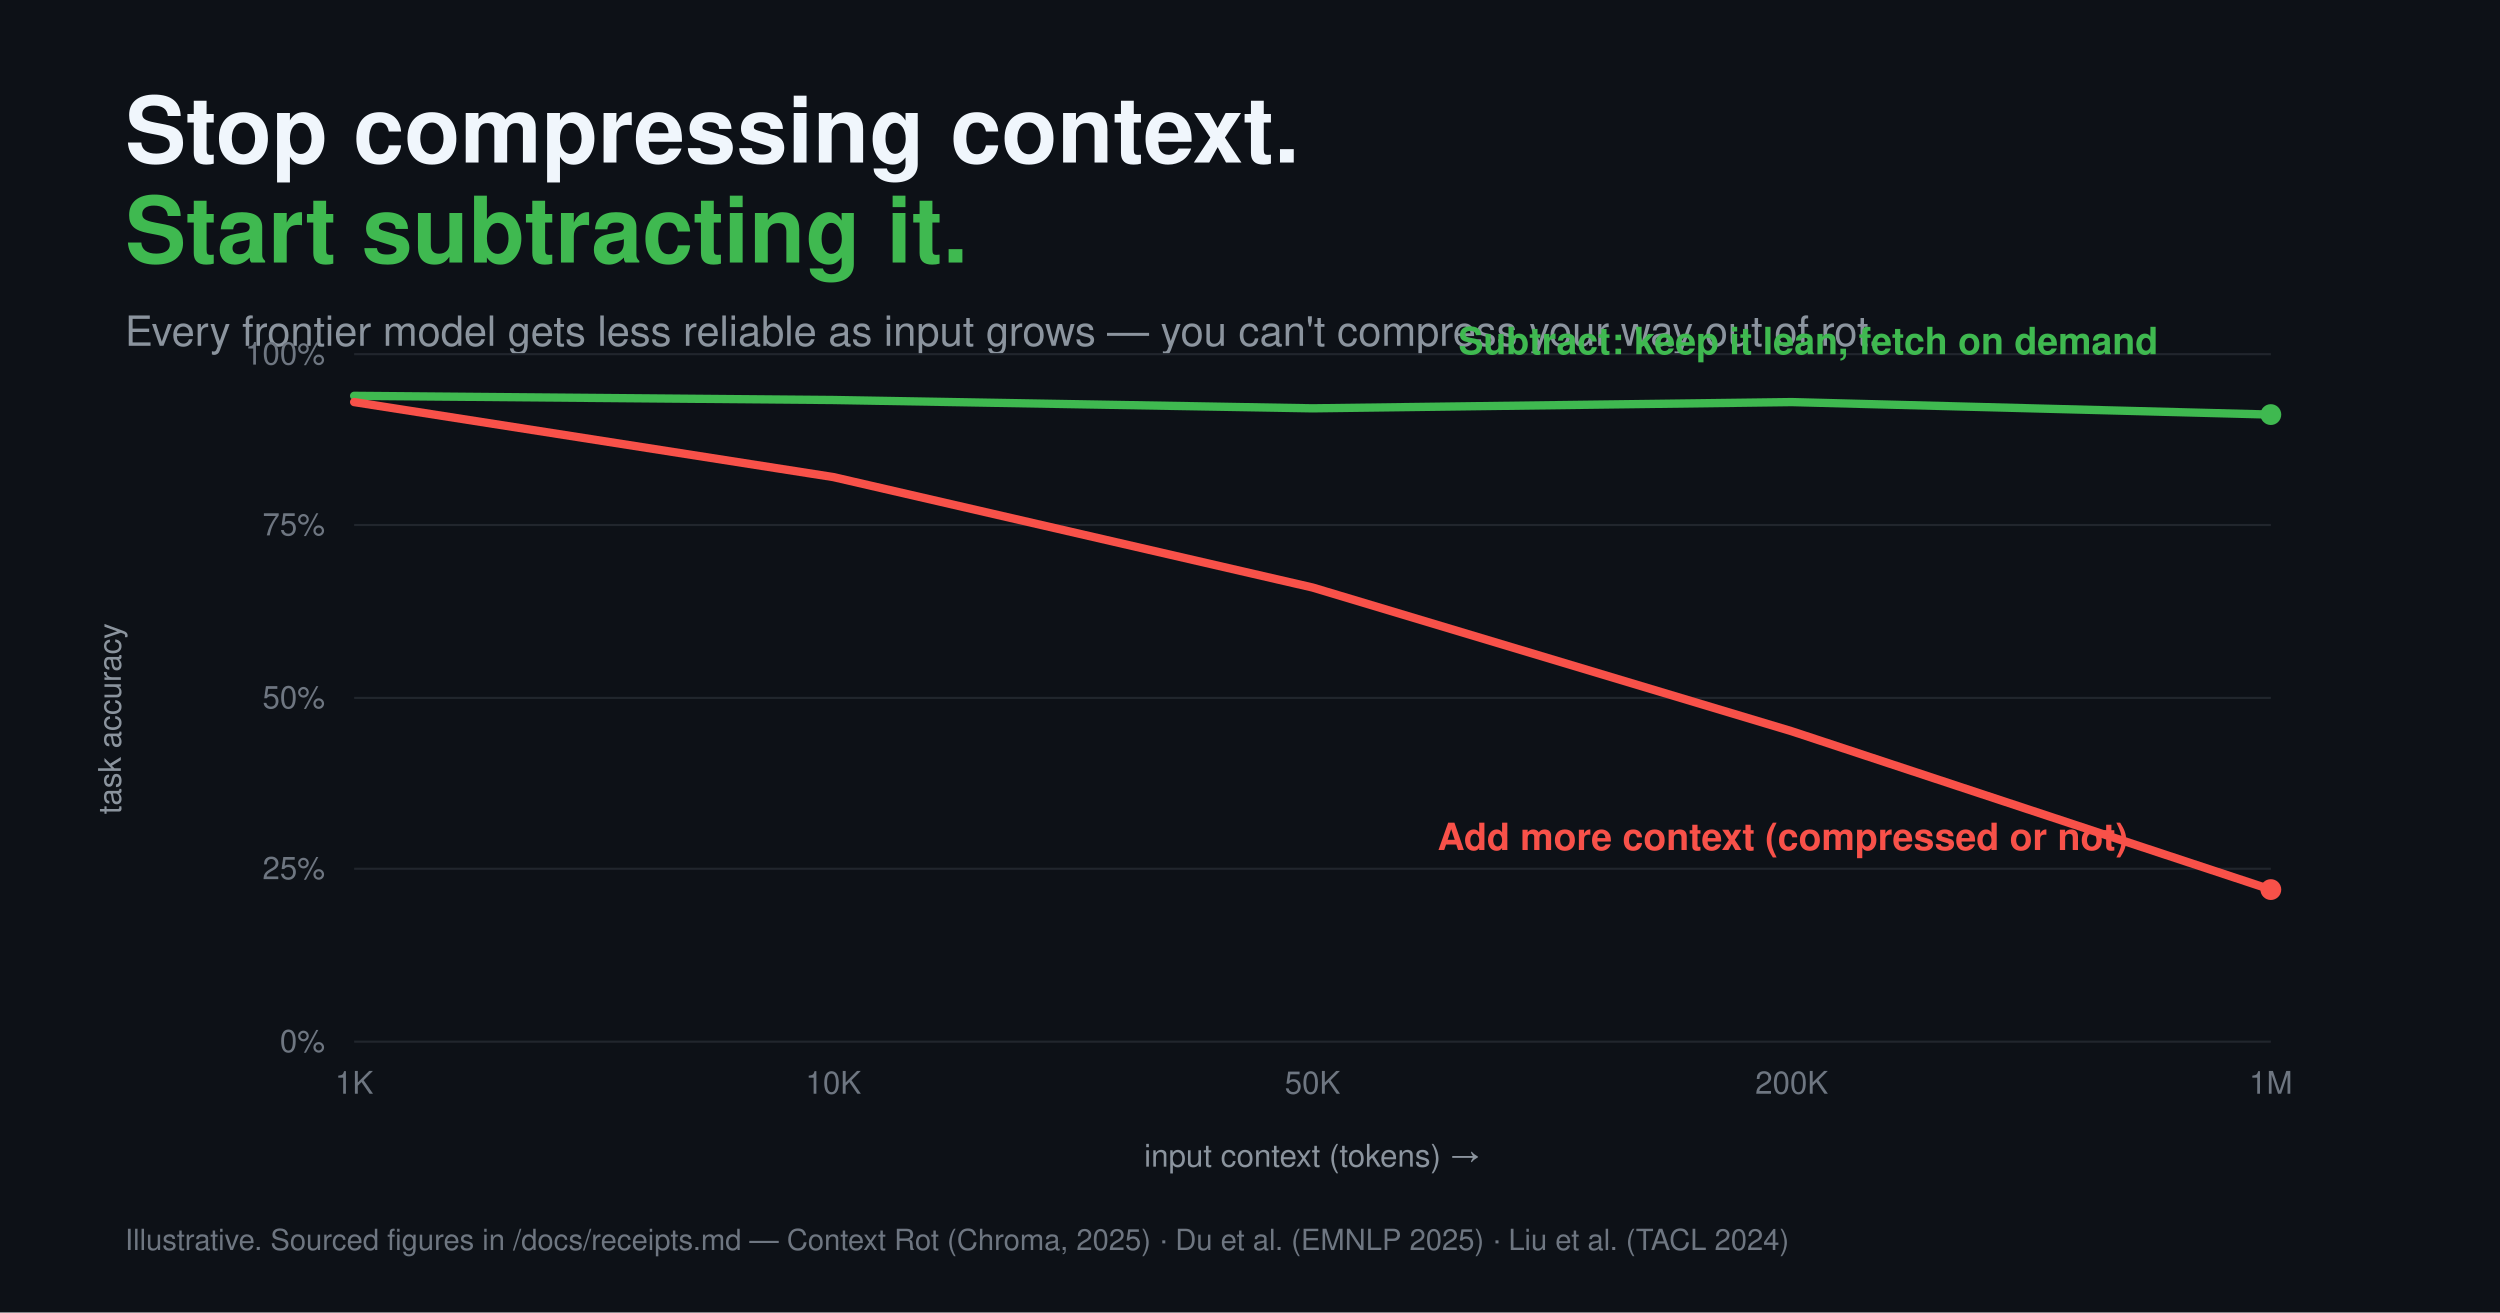
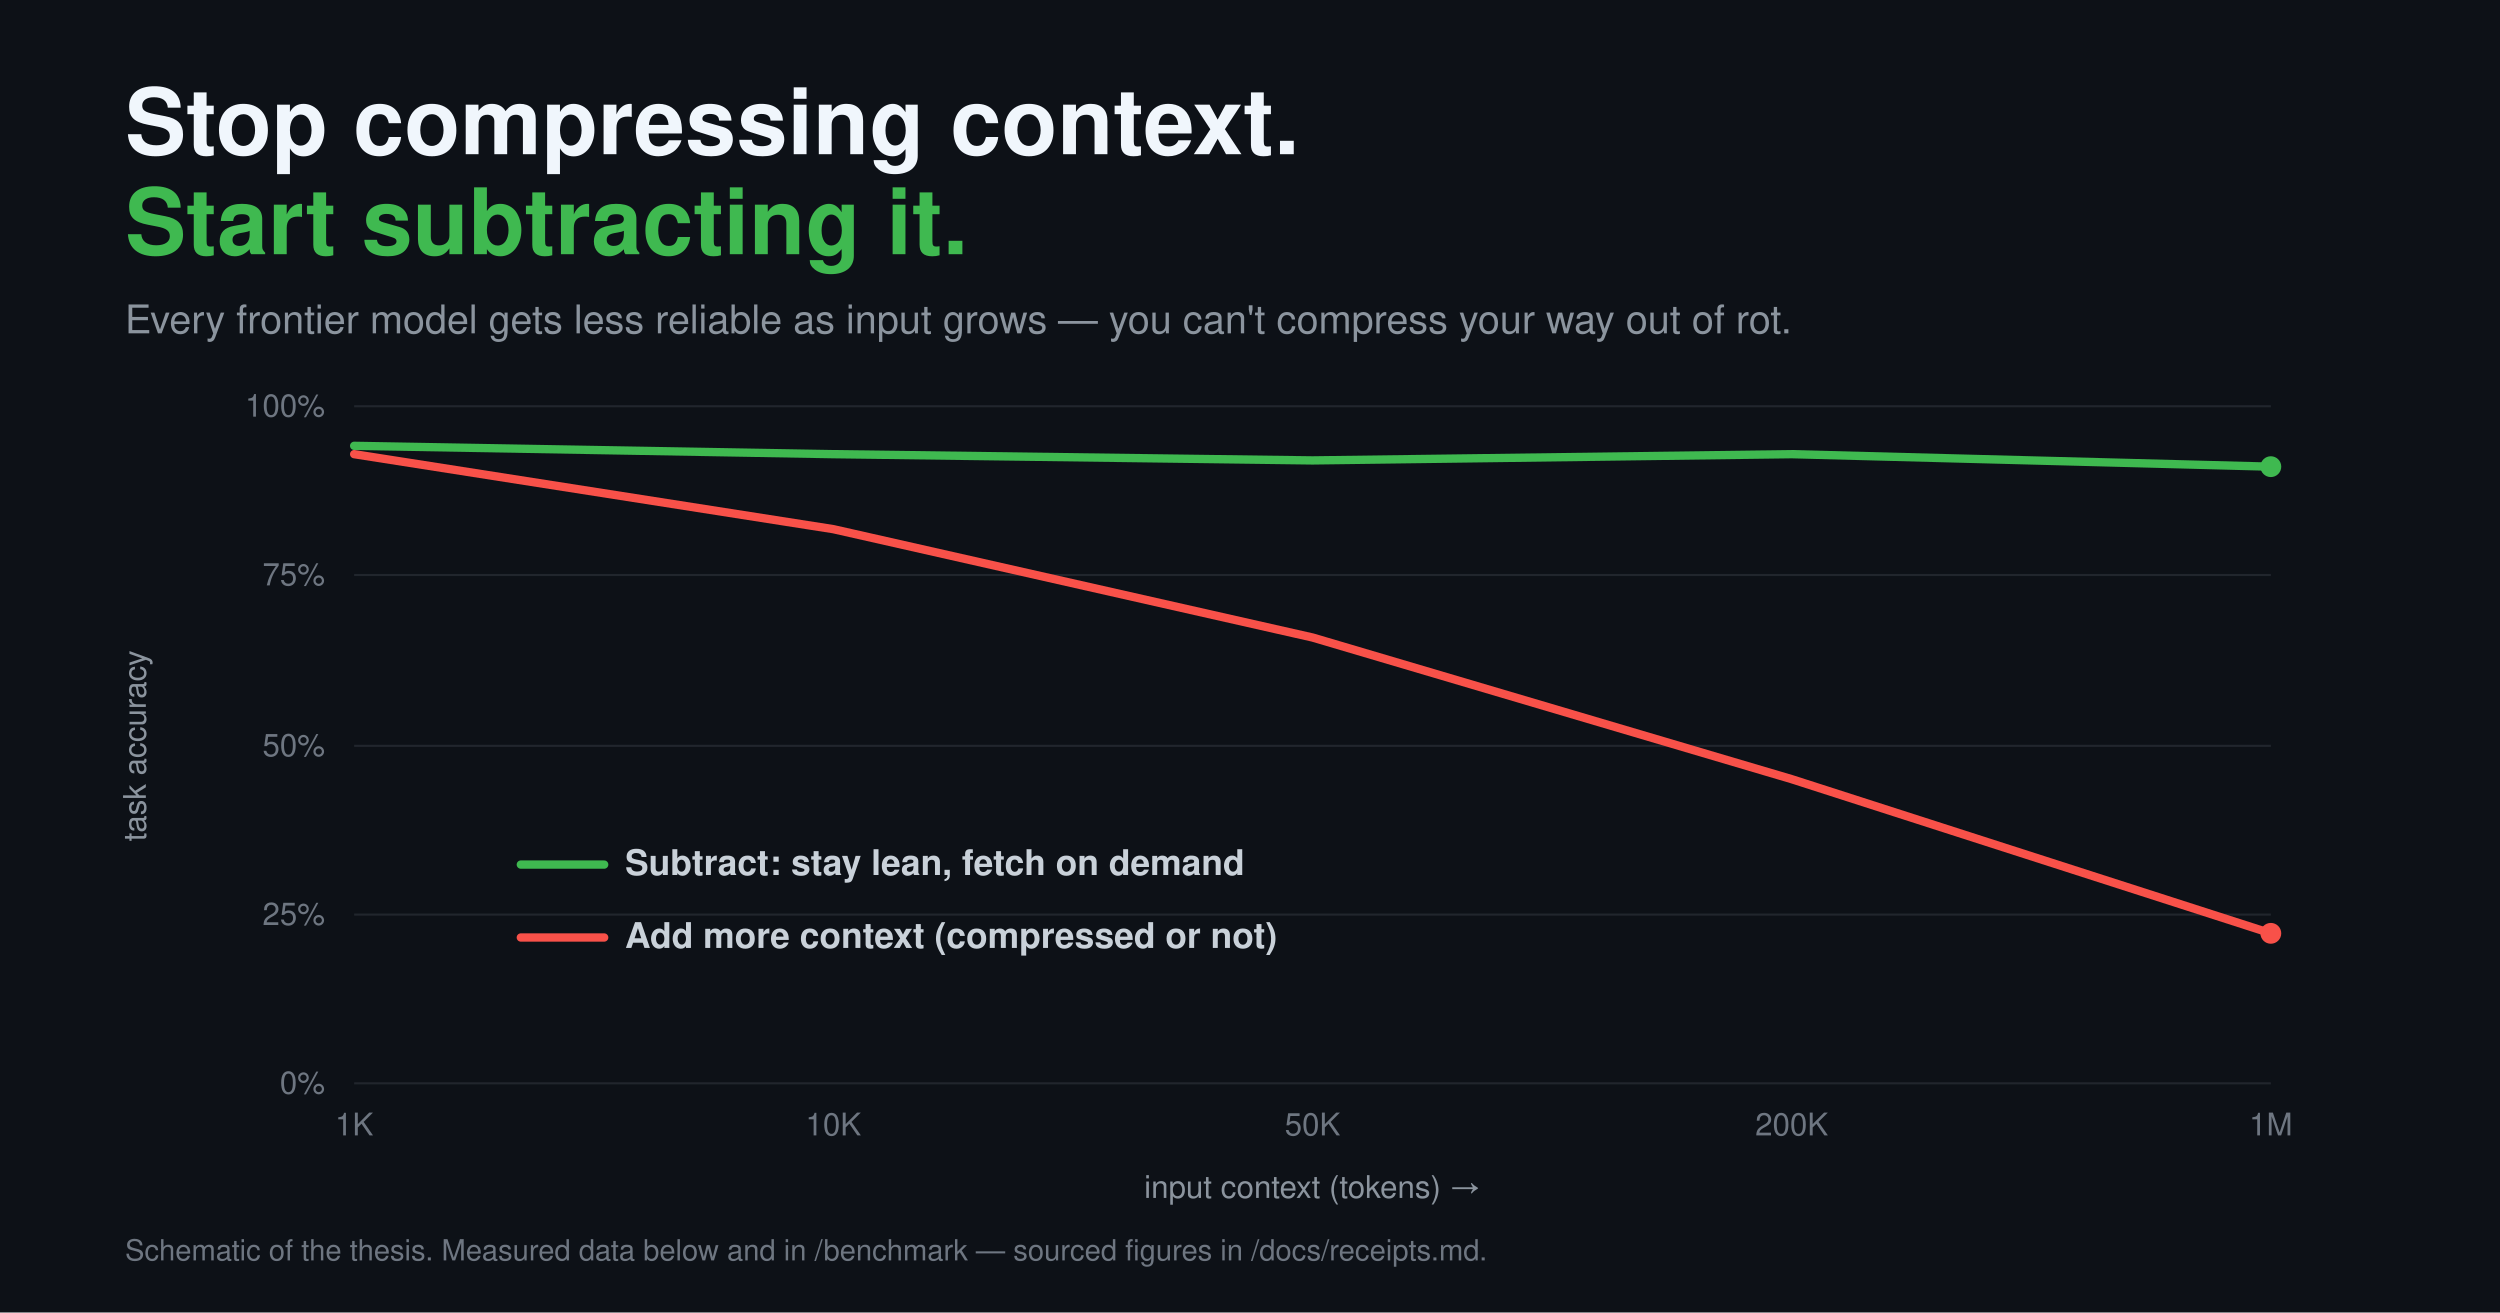
<svg xmlns="http://www.w3.org/2000/svg" viewBox="0 0 1200 630" font-family="-apple-system, BlinkMacSystemFont, 'Segoe UI', Helvetica, Arial, sans-serif">
  <rect width="1200" height="630" fill="#0d1117" />
-   <text x="60" y="78" fill="#f0f6fc" font-size="44" font-weight="800">Stop compressing context.</text>
-   <text x="60" y="126" fill="#3fb950" font-size="44" font-weight="800">Start subtracting it.</text>
-   <text x="60" y="166" fill="#8b949e" font-size="20" font-weight="400">Every frontier model gets less reliable as input grows — you can't compress your way out of rot.</text>
+   <text x="60" y="74" fill="#f0f6fc" font-size="44" font-weight="800">Stop compressing context.</text>
+   <text x="60" y="122" fill="#3fb950" font-size="44" font-weight="800">Start subtracting it.</text>
+   <text x="60" y="160" fill="#8b949e" font-size="19">Every frontier model gets less reliable as input grows — you can't compress your way out of rot.</text>
  <g stroke="#21262d" stroke-width="1">
-     <line x1="170" y1="170" x2="1090" y2="170" />
-     <line x1="170" y1="252" x2="1090" y2="252" />
-     <line x1="170" y1="335" x2="1090" y2="335" />
-     <line x1="170" y1="417" x2="1090" y2="417" />
-     <line x1="170" y1="500" x2="1090" y2="500" />
+     <line x1="170" y1="195" x2="1090" y2="195" />
+     <line x1="170" y1="276" x2="1090" y2="276" />
+     <line x1="170" y1="358" x2="1090" y2="358" />
+     <line x1="170" y1="439" x2="1090" y2="439" />
+     <line x1="170" y1="520" x2="1090" y2="520" />
  </g>
  <g fill="#6e7681" font-size="15" text-anchor="end">
-     <text x="156" y="175">100%</text>
-     <text x="156" y="257">75%</text>
-     <text x="156" y="340">50%</text>
-     <text x="156" y="422">25%</text>
-     <text x="156" y="505">0%</text>
+     <text x="156" y="200">100%</text>
+     <text x="156" y="281">75%</text>
+     <text x="156" y="363">50%</text>
+     <text x="156" y="444">25%</text>
+     <text x="156" y="525">0%</text>
  </g>
-   <text x="58" y="345" fill="#8b949e" font-size="15" transform="rotate(-90 58 345)" text-anchor="middle">task accuracy</text>
+   <text x="70" y="358" fill="#8b949e" font-size="15" transform="rotate(-90 70 358)" text-anchor="middle">task accuracy</text>
  <g fill="#6e7681" font-size="15" text-anchor="middle">
-     <text x="170" y="525">1K</text>
-     <text x="400" y="525">10K</text>
-     <text x="630" y="525">50K</text>
-     <text x="860" y="525">200K</text>
-     <text x="1090" y="525">1M</text>
+     <text x="170" y="545">1K</text>
+     <text x="400" y="545">10K</text>
+     <text x="630" y="545">50K</text>
+     <text x="860" y="545">200K</text>
+     <text x="1090" y="545">1M</text>
  </g>
-   <text x="630" y="560" fill="#8b949e" font-size="15" text-anchor="middle">input context (tokens) →</text>
-   <polyline fill="none" stroke="#3fb950" stroke-width="4" stroke-linecap="round" stroke-linejoin="round" points="170,190 400,192 630,196 860,193 1090,199" />
-   <circle cx="1090" cy="199" r="5" fill="#3fb950" />
-   <polyline fill="none" stroke="#f85149" stroke-width="4" stroke-linecap="round" stroke-linejoin="round" points="170,193 400,229 630,282 860,351 1090,427" />
-   <circle cx="1090" cy="427" r="5" fill="#f85149" />
-   <text x="700" y="170" fill="#3fb950" font-size="18" font-weight="700">Subtract: keep it lean, fetch on demand</text>
-   <text x="690" y="408" fill="#f85149" font-size="18" font-weight="700">Add more context (compressed or not)</text>
-   <text x="60" y="600" fill="#6e7681" font-size="14">Illustrative. Sourced figures in /docs/receipts.md — Context Rot (Chroma, 2025) · Du et al. (EMNLP 2025) · Liu et al. (TACL 2024)</text>
+   <text x="630" y="575" fill="#8b949e" font-size="15" text-anchor="middle">input context (tokens) →</text>
+   <polyline fill="none" stroke="#3fb950" stroke-width="4" stroke-linecap="round" stroke-linejoin="round" points="170,214 400,218 630,221 860,218 1090,224" />
+   <circle cx="1090" cy="224" r="5" fill="#3fb950" />
+   <polyline fill="none" stroke="#f85149" stroke-width="4" stroke-linecap="round" stroke-linejoin="round" points="170,218 400,254 630,306 860,374 1090,448" />
+   <circle cx="1090" cy="448" r="5" fill="#f85149" />
+   <line x1="250" y1="415" x2="290" y2="415" stroke="#3fb950" stroke-width="4" stroke-linecap="round" />
+   <text x="300" y="420" fill="#c9d1d9" font-size="17" font-weight="600">Subtract: stay lean, fetch on demand</text>
+   <line x1="250" y1="450" x2="290" y2="450" stroke="#f85149" stroke-width="4" stroke-linecap="round" />
+   <text x="300" y="455" fill="#c9d1d9" font-size="17" font-weight="600">Add more context (compressed or not)</text>
+   <text x="60" y="605" fill="#6e7681" font-size="14">Schematic of the thesis. Measured data below and in /benchmark — sourced figures in /docs/receipts.md.</text>
</svg>
